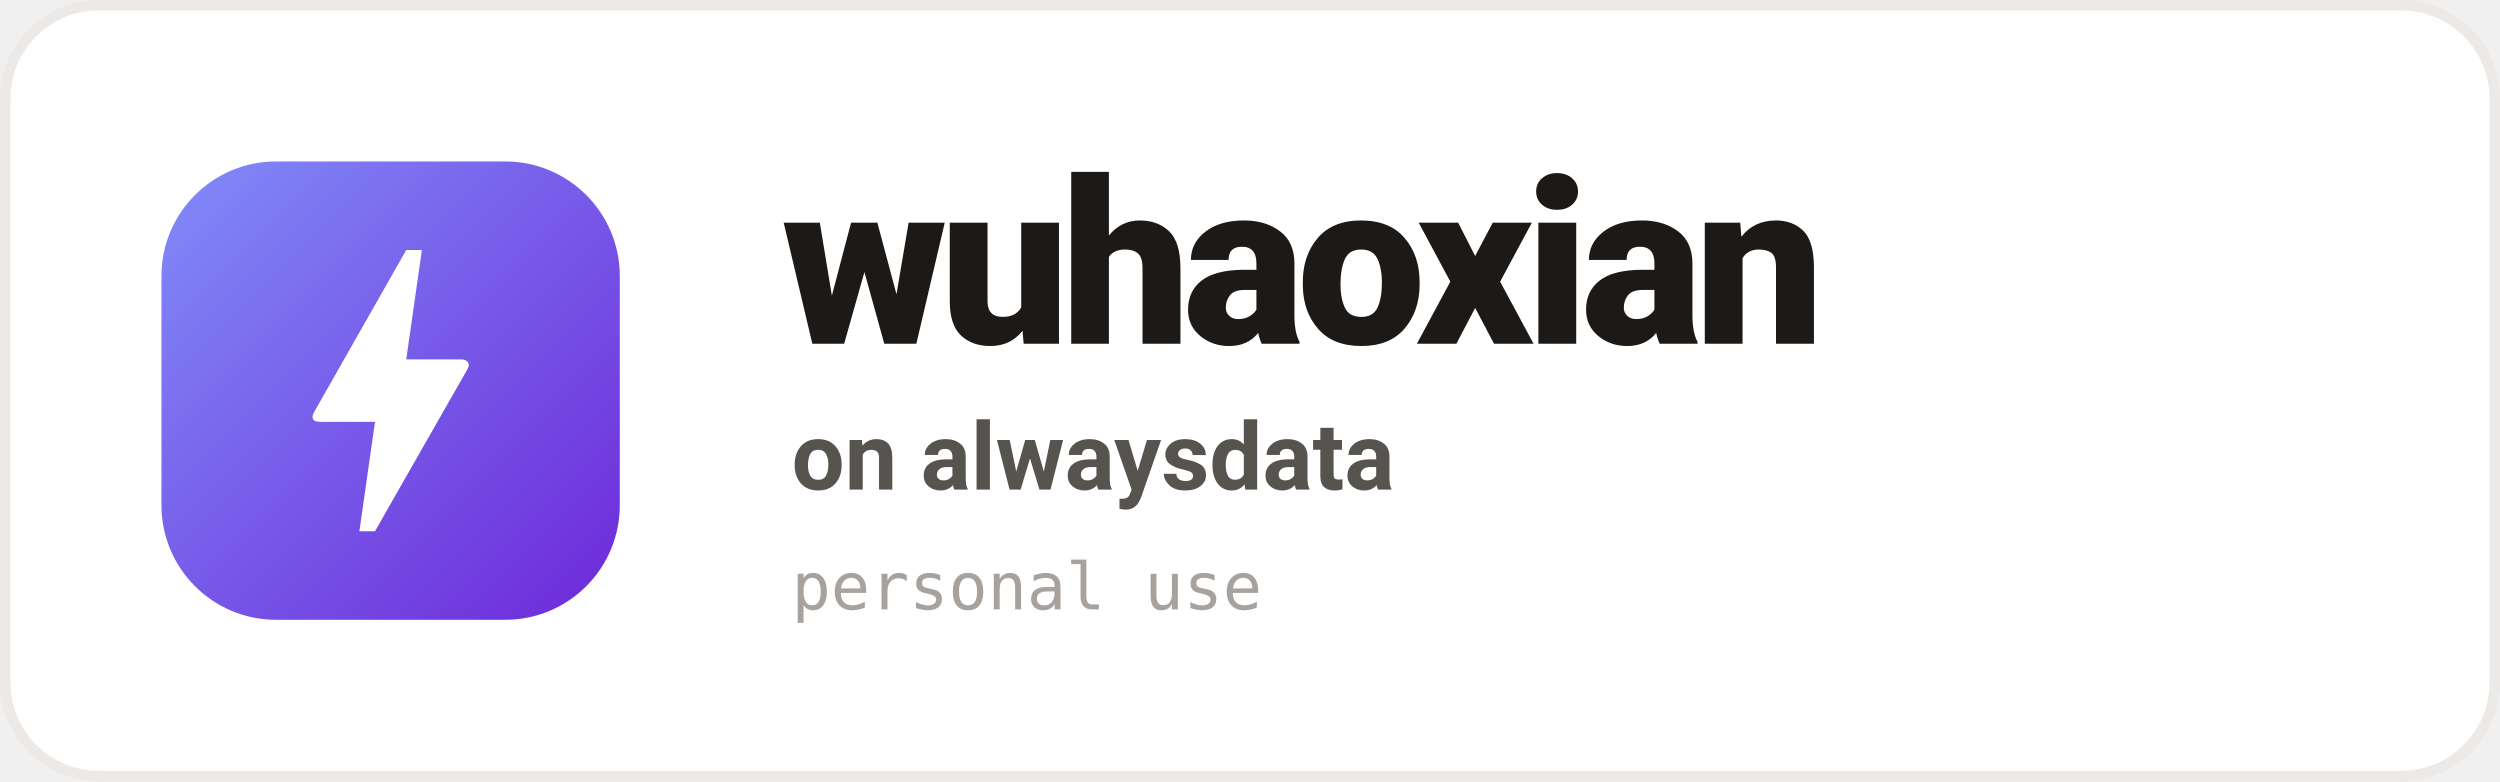
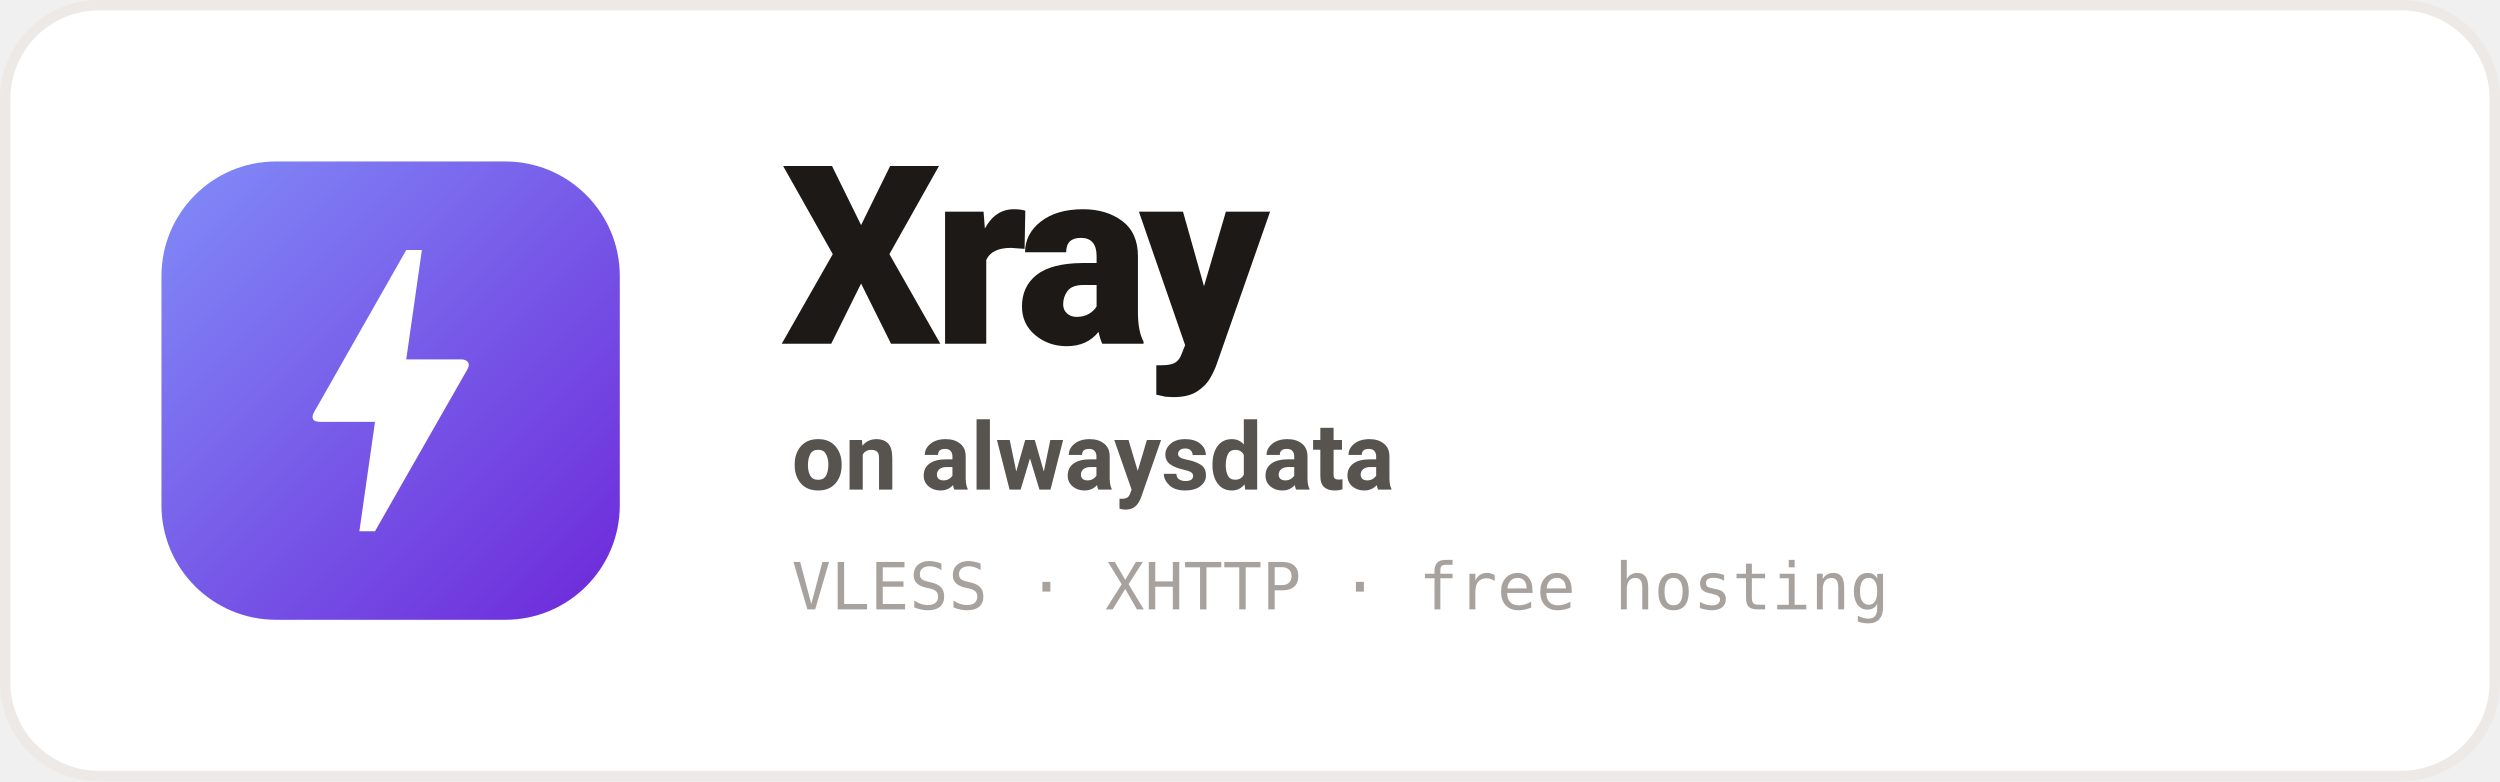
- <svg xmlns="http://www.w3.org/2000/svg" viewBox="0 0 480 150" width="480" height="150" role="img" aria-label="wuhaoxian">
+ <svg xmlns="http://www.w3.org/2000/svg" viewBox="0 0 480 150" width="480" height="150" role="img" aria-label="Alwaysdata Xray">
  <defs>
-     <linearGradient id="tile" x1="0" y1="0" x2="88" y2="88" gradientUnits="userSpaceOnUse">
+     <linearGradient id="xray-tile" x1="0" y1="0" x2="88" y2="88" gradientUnits="userSpaceOnUse">
      <stop offset="0" stop-color="#818cf8" />
      <stop offset="1" stop-color="#6d28d9" />
    </linearGradient>
  </defs>
  <rect x="1" y="1" width="478" height="148" rx="18" fill="#ffffff" stroke="#ece9e6" stroke-width="2" />
  <g transform="translate(31,31)">
-     <rect width="88" height="88" rx="22" fill="url(#tile)" />
+     <rect width="88" height="88" rx="22" fill="url(#xray-tile)" />
    <path d="M11 21h-1l1-7H7.5c-.58 0-.57-.32-.38-.66.19-.34.05-.08.07-.12C8.48 10.94 10.42 7.54 13 3h1l-1 7h3.5c.49 0 .56.33.47.51l-.07.15C12.96 17.55 11 21 11 21z" transform="translate(8,8) scale(3)" fill="#ffffff" />
  </g>
-   <text x="150" y="66" font-family="Manrope,ui-sans-serif,system-ui,-apple-system,'Segoe UI',Roboto,sans-serif" font-size="44" font-weight="800" letter-spacing="-1.5" fill="#1c1917">wuhaoxian</text>
+   <text x="150" y="66" font-family="Manrope,ui-sans-serif,system-ui,-apple-system,'Segoe UI',Roboto,sans-serif" font-size="48" font-weight="800" letter-spacing="-1.5" fill="#1c1917">Xray</text>
  <text x="152" y="94" font-family="Manrope,ui-sans-serif,system-ui,-apple-system,'Segoe UI',Roboto,sans-serif" font-size="18" font-weight="600" fill="#57534e">on alwaysdata</text>
-   <text x="152" y="117" font-family="ui-monospace,SFMono-Regular,Menlo,Monaco,Consolas,monospace" font-size="12.5" fill="#a8a29e">personal use</text>
+   <text x="152" y="117" font-family="ui-monospace,SFMono-Regular,Menlo,Monaco,Consolas,monospace" font-size="12.5" fill="#a8a29e">VLESS · XHTTP · free hosting</text>
</svg>
